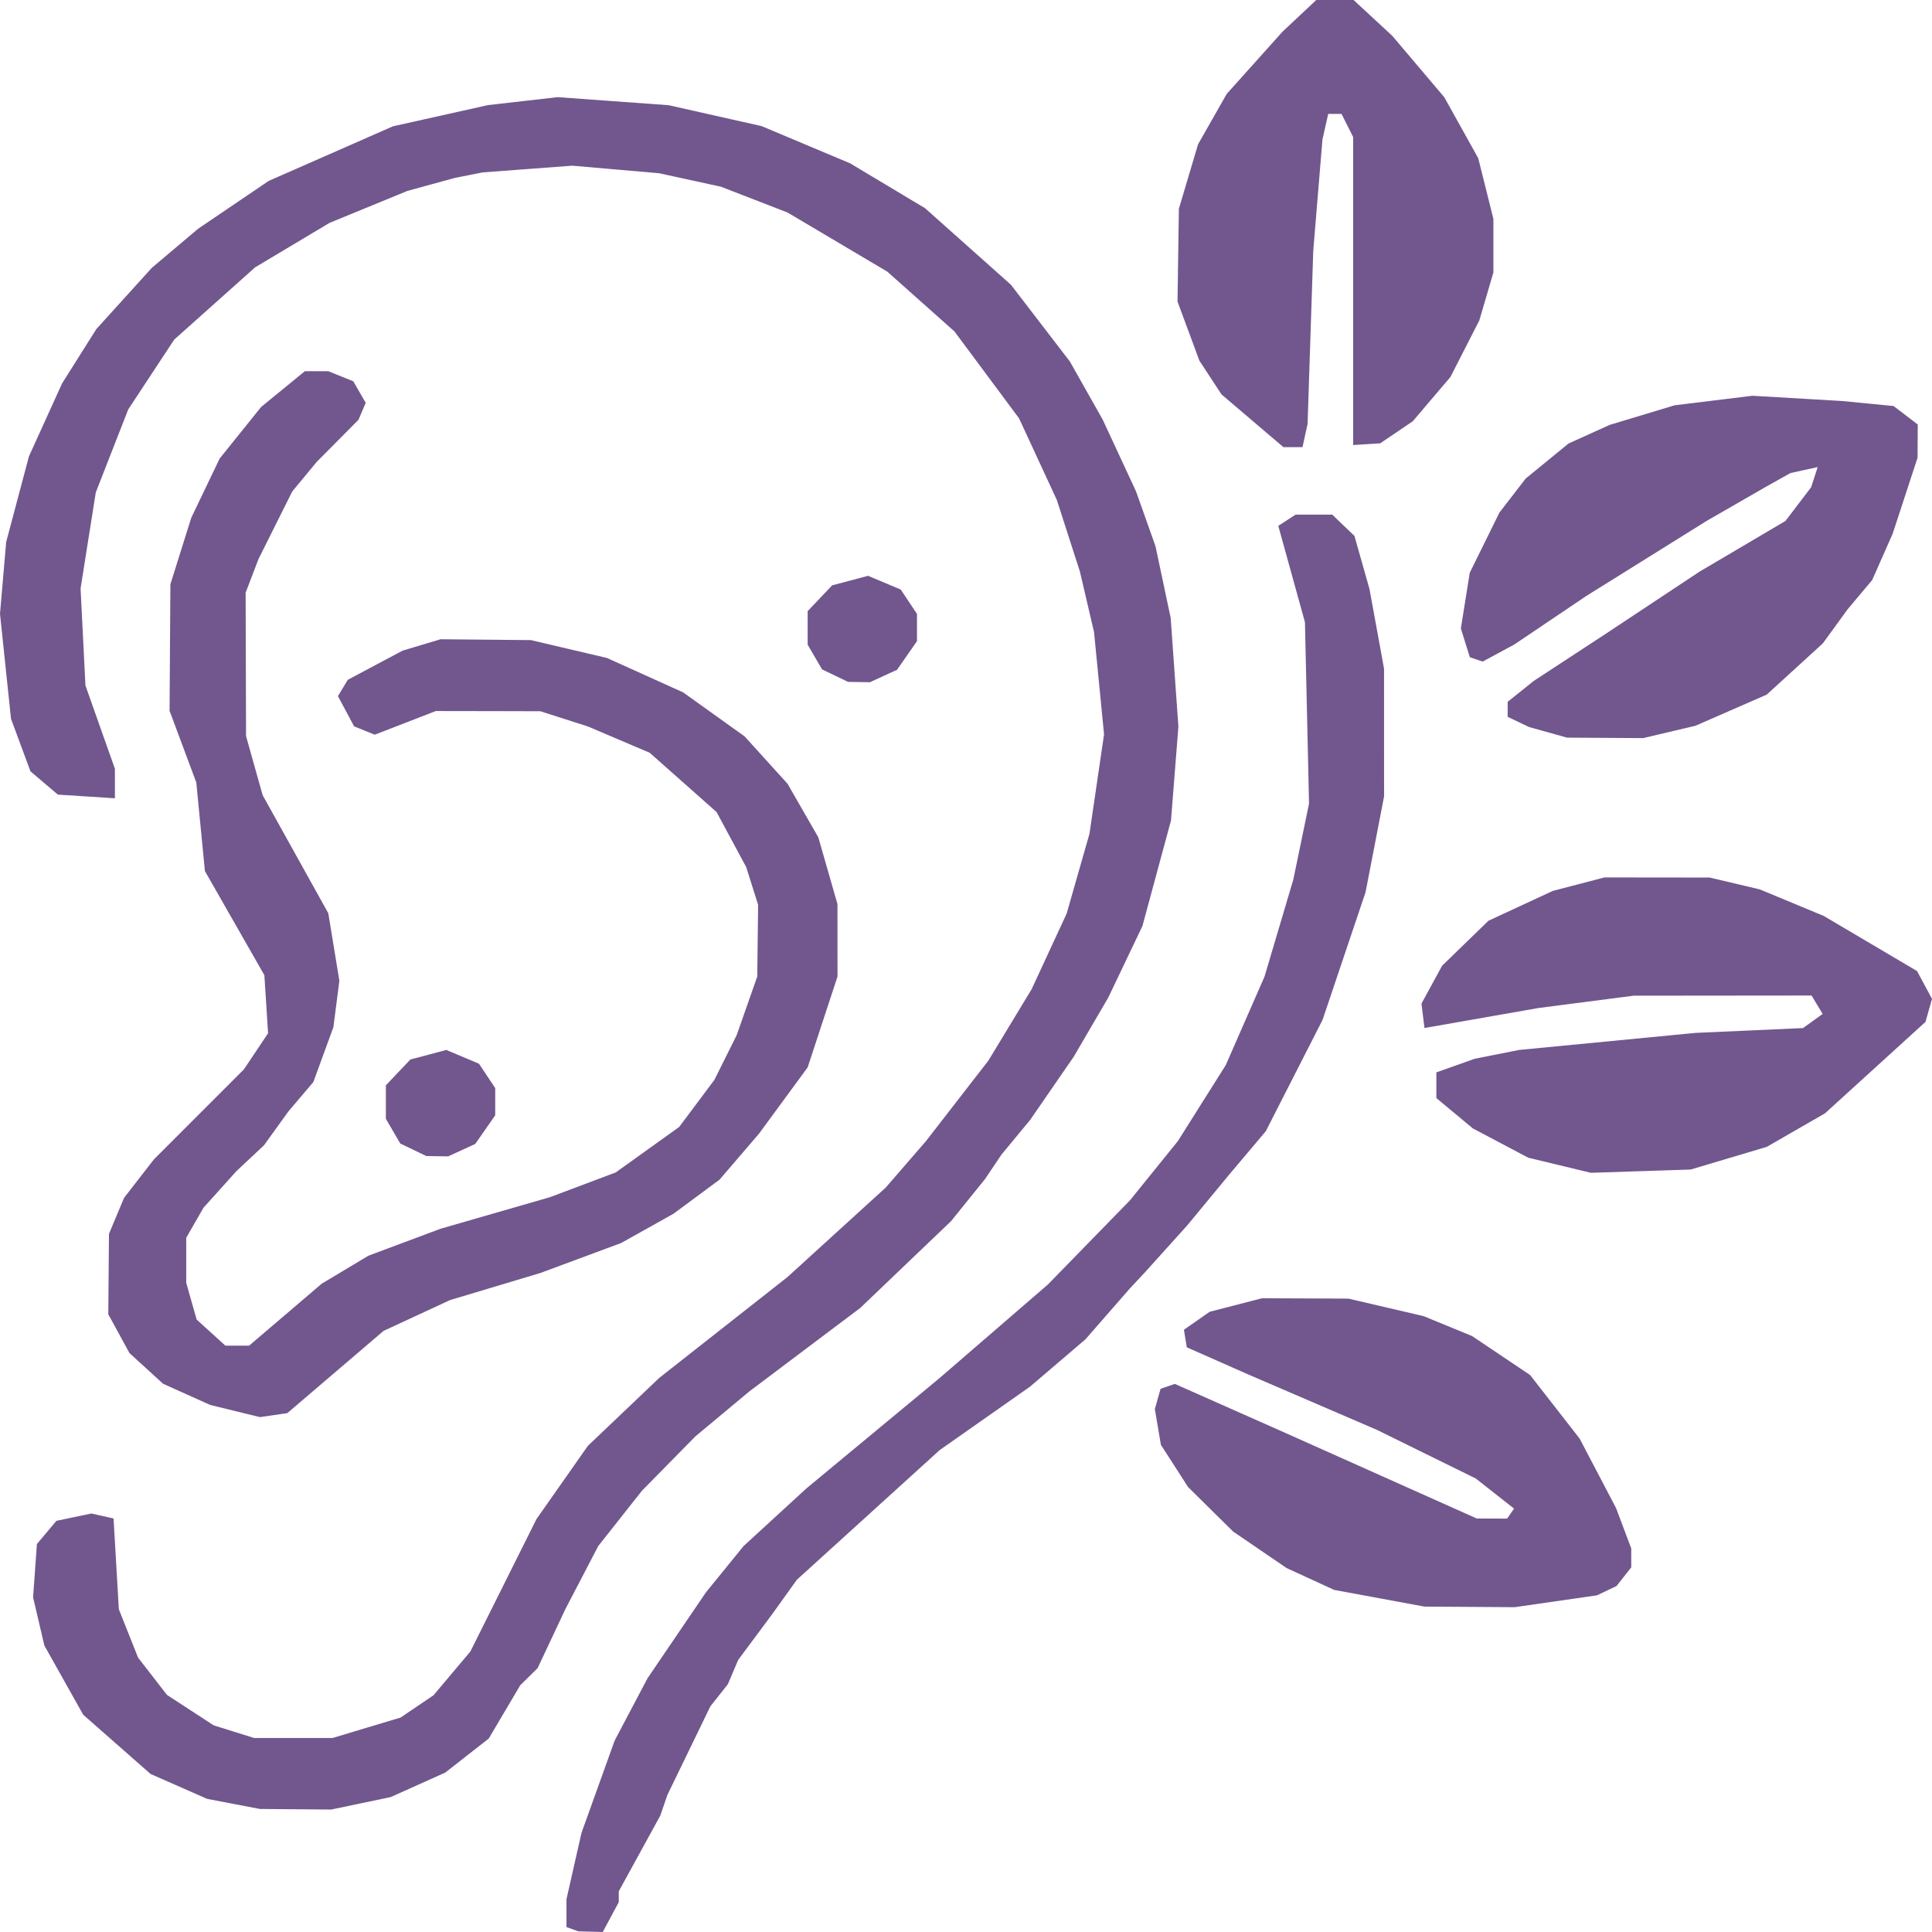
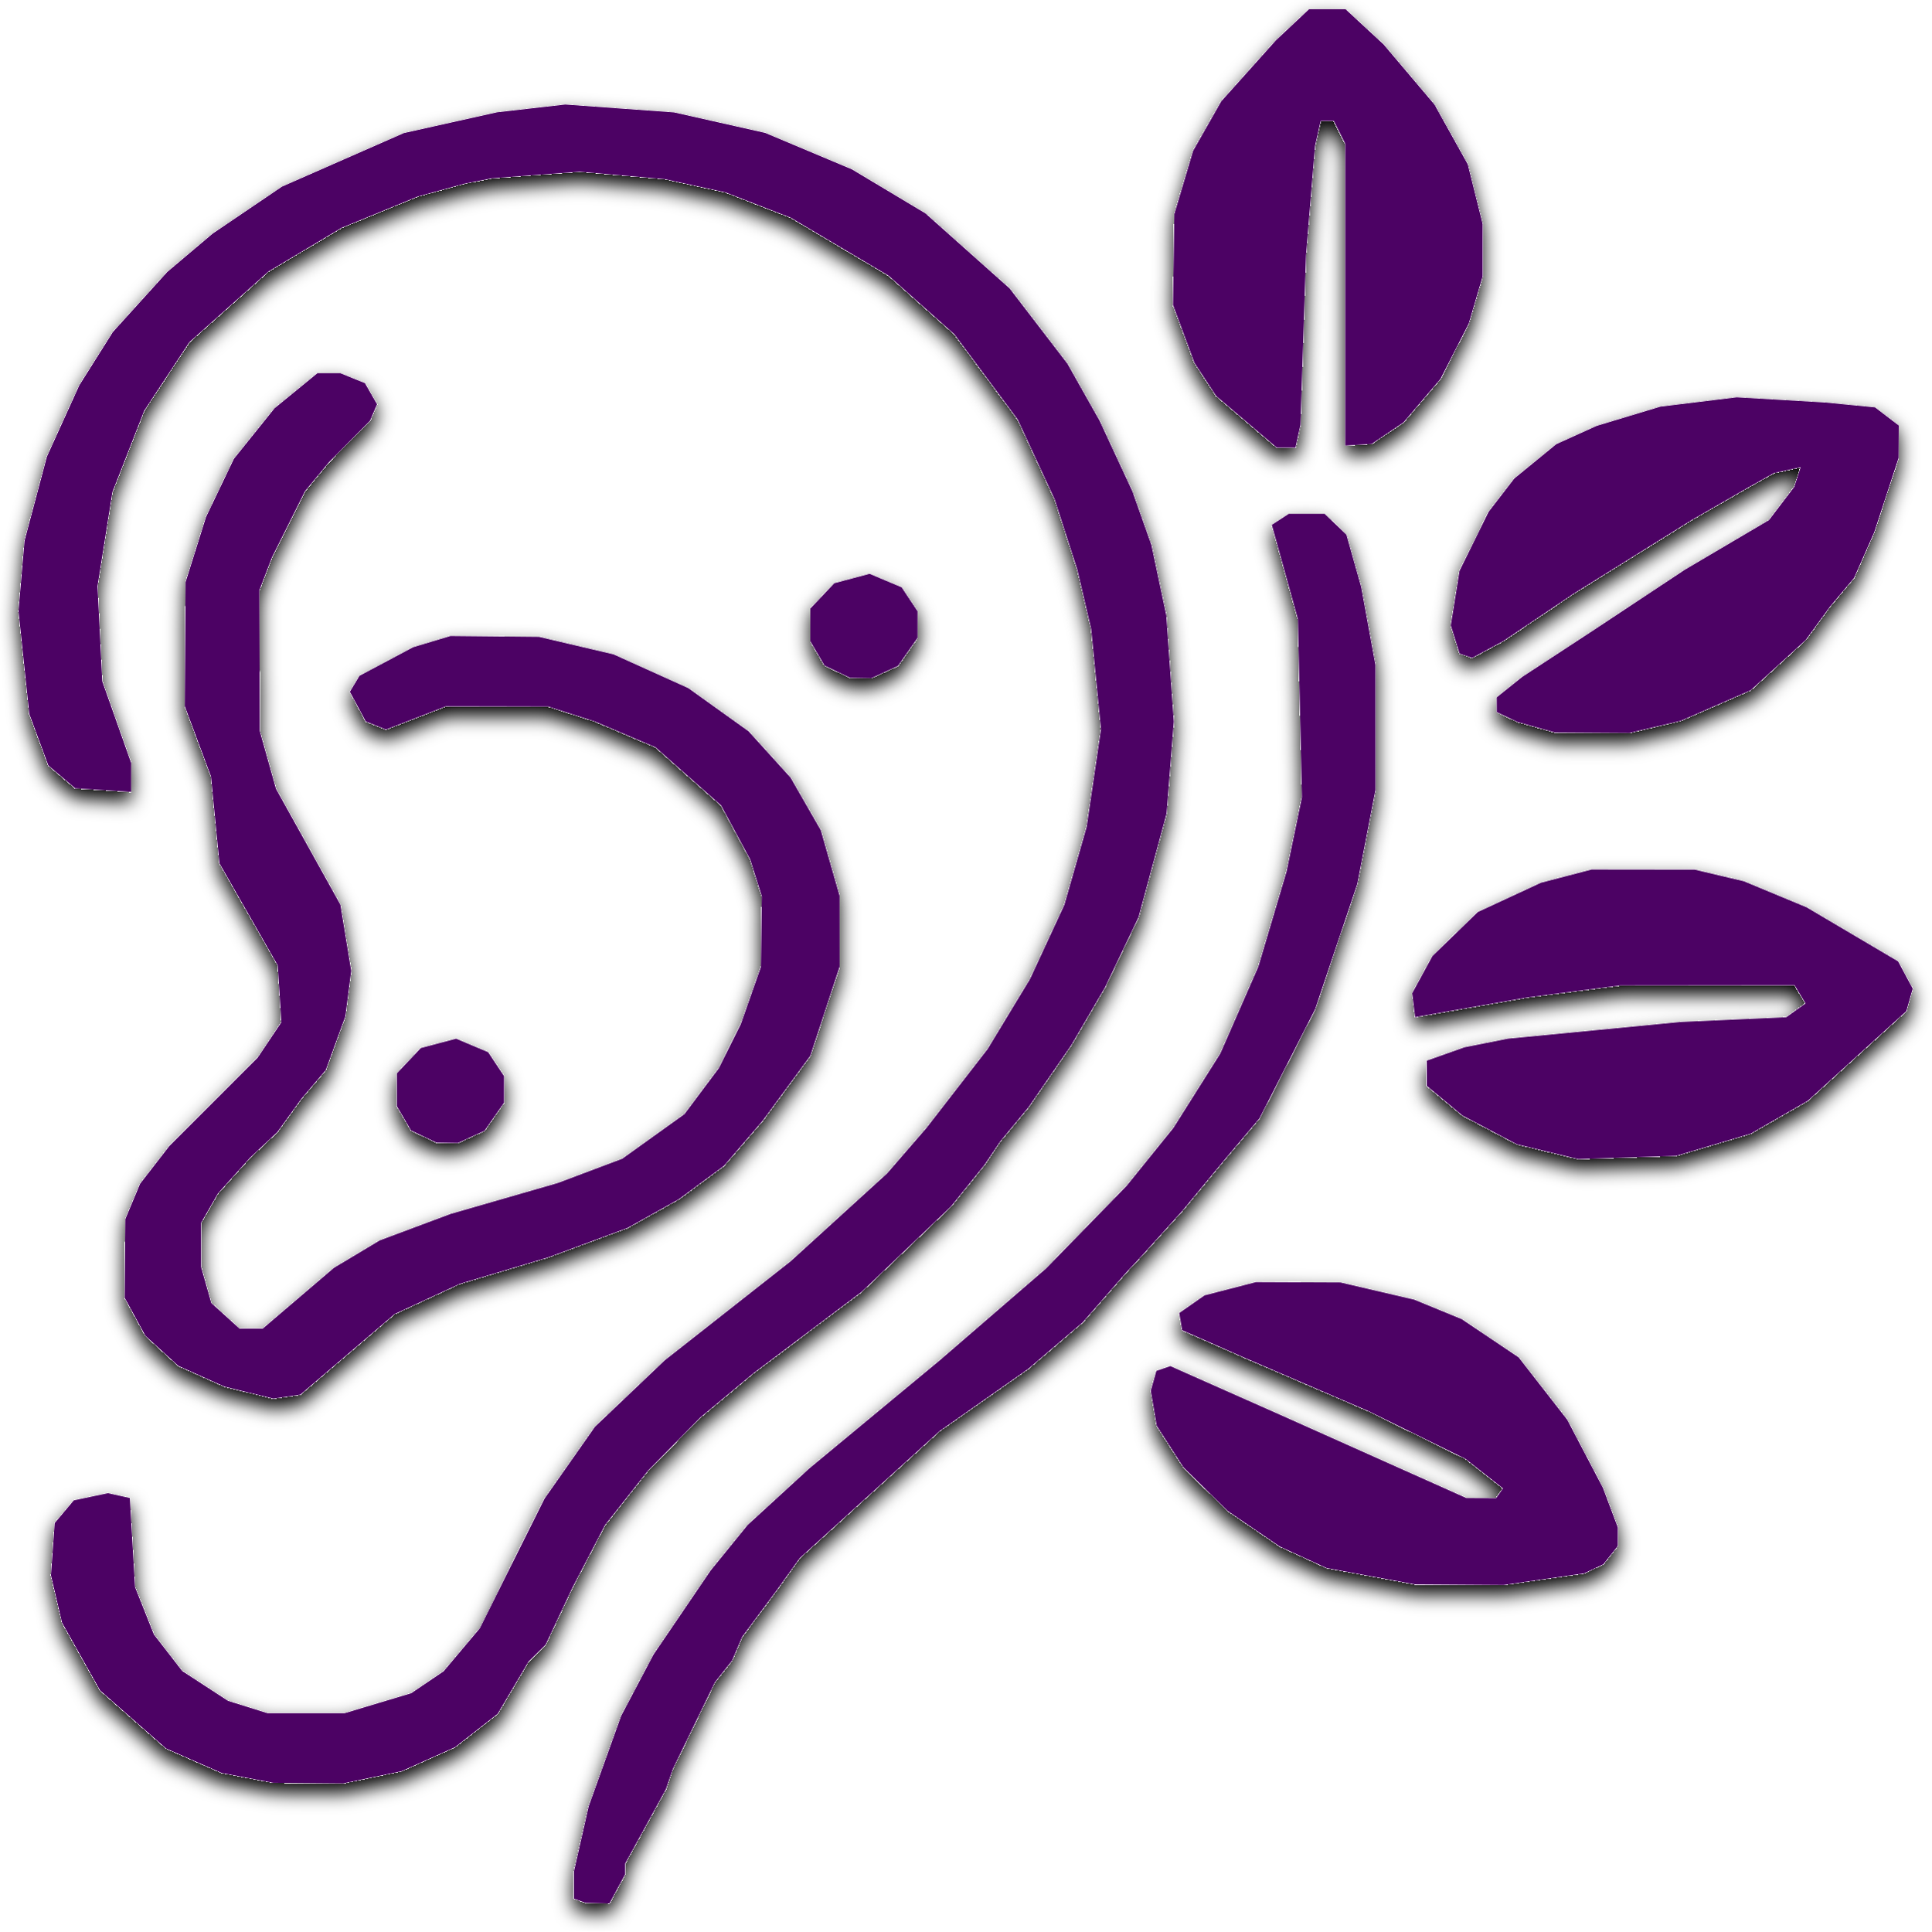
- <svg xmlns="http://www.w3.org/2000/svg" width="1024" height="1024" viewBox="0 0 1024 1024" fill="none">
-   <path d="M303.395 1022.52L300.246 1021.39V1013.99V1006.59L304.224 989.025L308.203 971.458L316.992 946.998L325.781 922.536L334.489 906.03L343.198 889.523L358.664 866.77L374.13 844.018L384.131 831.721L394.132 819.424L410.805 804.127L427.477 788.83L462.749 759.604L498.021 730.378L526.717 705.591L555.414 680.804L577.21 658.446L599.006 636.088L611.653 620.437L624.3 604.786L636.985 584.664L649.671 564.542L659.949 541.066L670.227 517.59L677.857 491.878L685.488 466.166L689.649 446.06L693.811 425.953L692.73 377.868L691.65 329.782L684.583 304.249L677.516 278.716L682.098 275.743L686.681 272.769H696.398H706.114L711.999 278.404L717.884 284.039L721.876 298.141L725.867 312.244L729.717 333.31L733.567 354.376L733.577 388.25L733.587 422.124L728.682 447.498L723.777 472.874L712.384 506.709L700.991 540.545L685.948 570.049L670.905 599.553L661.157 611.113L651.409 622.673L640.328 636.088L629.247 649.502L618.164 661.799L607.08 674.096L602.909 678.568L598.738 683.039L587.024 696.454L575.311 709.869L560.6 722.429L545.89 734.99L521.955 751.793L498.021 768.597L460.184 802.953L422.348 837.31L415.938 846.254L409.529 855.197L400.393 867.494L391.256 879.791L388.518 886.231L385.781 892.672L381.147 898.528L376.514 904.384L365.128 927.86L353.742 951.336L351.857 956.818L349.973 962.299L338.966 982.367L327.96 1002.44V1005.32V1008.2L323.714 1016.1L319.468 1024L313.006 1023.82L306.544 1023.65L303.395 1022.52ZM123.764 956.114L109.784 953.442L94.79 946.842L79.796 940.242L61.953 924.549L44.111 908.856L33.812 890.509L23.512 872.162L20.525 859.391L17.537 846.619L18.552 832.486L19.566 818.354L24.732 812.213L29.898 806.074L39.148 804.132L48.398 802.191L54.291 803.503L60.184 804.815L61.588 828.887L62.992 852.96L68.094 865.777L73.197 878.596L80.852 888.469L88.506 898.343L100.888 906.408L113.269 914.474L123.933 917.813L134.597 921.151H155.454H176.311L194.303 915.75L212.296 910.348L221.035 904.433L229.773 898.518L239.542 886.918L249.311 875.318L266.827 840.236L284.343 805.155L297.963 785.743L311.583 766.331L330.479 748.34L349.374 730.348L383.387 703.596L417.399 676.844L443.453 653.111L469.506 629.379L480.158 617.082L490.81 604.785L507.351 583.443L523.892 562.101L535.337 543.198L546.782 524.296L556.065 504.256L565.348 484.216L571.398 463.052L577.447 441.888L581.307 415.558L585.168 389.228L582.515 362.121L579.863 335.013L576.12 318.982L572.377 302.951L566.25 283.947L560.123 264.942L550.131 243.353L540.138 221.763L523.03 198.737L505.922 175.712L488.115 159.853L470.307 143.994L443.853 128.314L417.399 112.634L399.763 105.799L382.127 98.964L365.751 95.396L349.374 91.828L326.36 89.822L303.346 87.816L279.588 89.595L255.83 91.374L248.435 92.838L241.039 94.301L228.442 97.761L215.845 101.221L195.251 109.677L174.657 118.133L154.94 129.911L135.223 141.69L113.787 160.836L92.35 179.983L80.161 198.486L67.972 216.988L59.37 238.993L50.768 260.999L46.738 286.447L42.709 311.895L43.998 337.607L45.287 363.319L53.094 385.393L60.901 407.467V415.286V423.105L45.782 422.134L30.662 421.163L23.398 414.987L16.134 408.811L10.979 394.875L5.824 380.94L2.912 353.124L0 325.309L1.633 306.305L3.265 287.3L9.309 264.569L15.353 241.837L24.123 222.537L32.893 203.237L41.962 188.844L51.032 174.451L65.741 158.212L80.449 141.973L92.72 131.611L104.991 121.248L123.705 108.565L142.42 95.881L175.353 81.411L208.287 66.941L233.481 61.32L258.676 55.698L277.12 53.595L295.564 51.492L324.999 53.626L354.434 55.761L379.057 61.304L403.68 66.847L427.133 76.706L450.586 86.565L470.429 98.447L490.271 110.33L513.042 130.623L535.812 150.916L551.44 171.264L567.067 191.611L575.773 207.036L584.478 222.462L593.308 241.466L602.138 260.47L607.292 275.003L612.446 289.536L616.47 308.54L620.494 327.545L622.534 356.332L624.574 385.119L622.615 409.991L620.655 434.863L613.082 462.846L605.508 490.829L596.45 509.798L587.391 528.767L578.25 544.418L569.11 560.069L557.549 576.837L545.989 593.606L538.381 602.801L530.774 611.997L526.436 618.452L522.098 624.907L513.074 636.086L504.05 647.265L479.995 670.257L455.94 693.249L426.592 715.332L397.244 737.414L382.918 749.353L368.593 761.291L354.448 775.673L340.304 790.055L328.696 804.739L317.088 819.422L308.353 836.191L299.617 852.96L292.285 868.55L284.952 884.141L280.351 888.672L275.751 893.204L267.397 907.336L259.043 921.469L247.522 930.489L236.001 939.509L221.54 946.001L207.079 952.494L191.307 955.794L175.535 959.094L156.639 958.94L137.743 958.785L123.764 956.114ZM731.068 847.107L707.133 842.689L694.536 836.897L681.939 831.105L667.78 821.445L653.622 811.785L641.669 799.987L629.717 788.19L622.507 776.987L615.298 765.785L613.695 756.301L612.093 746.817L613.613 741.445L615.132 736.074L618.914 734.786L622.695 733.498L652.318 746.637L681.94 759.776L732.329 782.305L782.717 804.835L790.757 804.865L798.796 804.895L800.639 802.25L802.481 799.604L792.353 791.63L782.225 783.655L756.017 770.763L729.809 757.871L695.797 743.223L661.785 728.576L645.409 721.343L629.032 714.11L628.266 709.455L627.498 704.8L634.331 700.03L641.164 695.261L655.033 691.683L668.902 688.105L691.797 688.196L714.693 688.287L734.622 692.935L754.552 697.583L767.375 702.848L780.198 708.113L795.597 718.456L810.995 728.799L824.13 745.661L837.265 762.522L846.906 780.917L856.546 799.312L860.573 810.01L864.599 820.709V825.723V830.736L860.69 835.688L856.782 840.64L851.598 843.102L846.414 845.564L824.643 848.701L802.873 851.837L778.938 851.685L755.004 851.534L731.068 847.107ZM124.553 747.866L111.362 744.632L98.886 739.022L86.41 733.411L77.509 725.278L68.609 717.145L63.002 706.867L57.395 696.589L57.575 675.281L57.755 653.974L61.745 644.447L65.735 634.92L73.64 624.725L81.544 614.529L105.412 590.653L129.281 566.777L135.682 557.213L142.083 547.649L141.102 532.262L140.122 516.874L124.366 489.284L108.61 461.694L106.321 438.199L104.032 414.704L96.952 395.719L89.873 376.733L90.09 343.196L90.308 309.659L95.845 292.032L101.382 274.405L108.903 258.718L116.426 243.032L127.417 229.363L138.409 215.693L149.987 206.222L161.565 196.751H167.802H174.038L180.644 199.422L187.25 202.093L190.537 207.806L193.824 213.52L191.917 218.003L190.01 222.487L178.934 233.654L167.859 244.821L161.383 252.646L154.907 260.471L145.974 278.358L137.041 296.245L133.613 305.188L130.185 314.131L130.299 352.14L130.412 390.148L134.808 405.799L139.203 421.45L156.606 452.751L174.009 484.052L176.939 501.939L179.87 519.825L178.287 532.122L176.704 544.419L171.399 558.952L166.094 573.485L159.484 581.273L152.874 589.062L146.393 598.042L139.912 607.022L132.536 613.95L125.161 620.879L116.501 630.508L107.841 640.137L103.274 648.087L98.707 656.037V667.989V679.941L101.467 689.668L104.227 699.396L111.843 706.309L119.46 713.222H125.749H132.038L151.274 696.801L170.51 680.38L182.899 672.96L195.289 665.54L214.392 658.402L233.496 651.264L262.469 642.906L291.443 634.548L308.897 627.981L326.352 621.415L343.167 609.359L359.981 597.302L369.319 584.819L378.656 572.335L384.546 560.516L390.436 548.697L395.899 533.143L401.362 517.589L401.591 498.585L401.82 479.581L398.661 469.579L395.502 459.577L387.646 444.985L379.79 430.393L362.064 414.684L344.338 398.975L327.968 392.009L311.598 385.043L299.001 381.007L286.404 376.972L258.69 376.911L230.977 376.865L214.805 383.135L198.634 389.405L193.159 387.191L187.685 384.977L183.402 376.969L179.12 368.96L181.73 364.632L184.341 360.303L198.841 352.586L213.341 344.869L223.418 341.843L233.496 338.816L257.431 339.041L281.365 339.265L301.521 343.996L321.676 348.727L341.868 357.843L362.06 366.959L378.358 378.63L394.657 390.301L406.035 402.852L417.414 415.403L425.572 429.606L433.729 443.808L438.799 461.493L443.868 479.179L443.883 498.384L443.897 517.59L435.983 541.668L428.07 565.747L415.184 583.301L402.298 600.855L391.836 613.05L381.374 625.245L369.161 634.281L356.948 643.317L343.091 651.069L329.234 658.821L307.819 666.77L286.404 674.719L262.469 681.895L238.535 689.07L220.914 697.234L203.294 705.398L177.79 727.193L152.287 748.989L145.022 750.045L137.758 751.101L124.553 747.866ZM826.602 617.605L810.021 613.614L795.325 605.846L780.63 598.078L770.965 590.04L761.301 582.002V575.191V568.38L771.434 564.783L781.567 561.184L793.362 558.839L805.157 556.493L851.883 551.975L898.61 547.456L927.117 546.178L955.624 544.899L960.835 541.155L966.045 537.411L963.102 532.53L960.158 527.649L913.008 527.694L865.857 527.74L840.663 531.002L815.469 534.264L785.235 539.566L755.002 544.869L754.204 538.396L753.405 531.923L758.881 521.884L764.357 511.845L776.623 499.935L788.889 488.026L805.957 480.11L823.026 472.194L836.71 468.624L850.394 465.055L878.281 465.086L906.167 465.116L919.44 468.252L932.713 471.387L949.673 478.429L966.633 485.471L991.353 500.073L1016.07 514.676L1020.04 522.053L1024 529.429L1022.28 535.526L1020.55 541.622L993.92 565.857L967.288 590.093L951.844 598.983L936.4 607.873L916.245 613.874L896.089 619.875L869.635 620.743L843.181 621.611L826.602 617.605ZM820.508 388.153L810.43 385.34L804.761 382.635L799.092 379.93V375.955V371.98L806.021 366.43L812.949 360.879L831.845 348.51L850.741 336.142L875.789 319.547L900.837 302.952L923.582 289.537L946.327 276.122L953.133 267.179L959.939 258.236L961.676 252.901L963.412 247.566L956.205 249.143L948.998 250.721L942.283 254.478L935.568 258.236L920.041 267.179L904.514 276.122L872.588 296.035L840.663 315.949L821.635 328.778L802.607 341.607L794.222 346.132L785.837 350.657L782.436 349.5L779.035 348.342L776.661 340.712L774.287 333.081L776.64 318.335L778.994 303.588L786.866 287.62L794.739 271.652L801.682 262.657L808.625 253.663L819.984 244.371L831.344 235.079L842.254 230.14L853.163 225.2L870.365 220.008L887.567 214.816L908.205 212.288L928.843 209.76L952.777 211.163L976.712 212.566L990.169 213.885L1003.63 215.205L1010.04 220.099L1016.45 224.993L1016.4 233.79L1016.35 242.586L1009.76 262.709L1003.17 282.831L997.735 295.128L992.301 307.425L985.766 315.213L979.23 323.002L972.704 331.982L966.178 340.962L951.289 354.564L936.4 368.167L917.504 376.423L898.608 384.678L884.751 387.946L870.895 391.214L850.739 391.093L830.584 390.972L820.508 388.153ZM663.831 223.022L647.419 209.048L641.563 200.105L635.706 191.162L629.907 175.511L624.109 159.86L624.469 135.266L624.829 110.672L629.907 93.583L634.986 76.494L642.587 63.131L650.188 49.769L664.984 33.269L679.781 16.769L688.715 8.384L697.65 0H707.536H717.421L727.69 9.502L737.96 19.004L751.74 35.28L765.52 51.555L774.507 67.699L783.495 83.843L787.515 99.935L791.534 116.027V130.207V144.388L787.796 157.123L784.058 169.857L776.399 184.848L768.74 199.838L758.757 211.571L748.775 223.305L740.151 229.142L731.526 234.98L724.368 235.428L717.211 235.877V154.27V72.663L714.124 66.515L711.037 60.366H707.51H703.984L702.455 67.148L700.925 73.93L698.486 103.48L696.046 133.03L694.546 178.864L693.046 224.698L691.701 230.846L690.355 236.995H685.298H680.241L663.831 223.022Z" fill="#2B0356" fill-opacity="0.667" />
-   <path d="M435.691 354.777L442.588 358.098L449.485 361.416L455.279 361.507L461.073 361.598L468.262 358.298L475.452 354.999L480.734 347.414L486.017 339.83V332.613V325.397L481.718 318.94L477.42 312.482L468.759 308.835L460.097 305.188L450.568 307.721L441.038 310.255L434.554 317.094L428.07 323.932V332.815V341.698L431.881 348.237L435.691 354.777Z" fill="#2B0356" fill-opacity="0.667" />
-   <path d="M212.144 606.082L219.041 609.403L225.937 612.721L231.731 612.812L237.525 612.903L244.715 609.604L251.905 606.304L257.187 598.72L262.469 591.135V583.919V576.702L258.171 570.245L253.872 563.788L245.211 560.14L236.55 556.493L227.02 559.027L217.491 561.56L211.006 568.399L204.522 575.237V584.12V593.003L208.333 599.543L212.144 606.082Z" fill="#2B0356" fill-opacity="0.667" />
+ <svg xmlns="http://www.w3.org/2000/svg" width="1044" height="1044" viewBox="0 0 1044 1044" fill="none">
+   <g filter="url(#filter0_d_222_157)">
+     <path d="M313.395 1027.52L310.246 1026.39V1018.99V1011.59L314.224 994.025L318.203 976.458L326.992 951.998L335.781 927.536L344.489 911.03L353.198 894.523L368.664 871.77L384.13 849.018L394.131 836.721L404.132 824.424L420.805 809.127L437.477 793.83L472.749 764.604L508.021 735.378L536.717 710.591L565.414 685.804L587.21 663.446L609.006 641.088L621.653 625.437L634.3 609.786L646.985 589.664L659.671 569.542L669.949 546.066L680.227 522.59L687.857 496.878L695.488 471.166L699.649 451.06L703.811 430.953L702.73 382.868L701.65 334.782L694.583 309.249L687.516 283.716L692.098 280.743L696.681 277.769H706.398H716.114L721.999 283.404L727.884 289.039L731.876 303.141L735.867 317.244L739.717 338.31L743.567 359.376L743.577 393.25L743.587 427.124L738.682 452.498L733.777 477.874L722.384 511.709L710.991 545.545L695.948 575.049L680.905 604.553L671.157 616.113L661.409 627.673L650.328 641.088L639.247 654.502L628.164 666.799L617.08 679.096L612.909 683.568L608.738 688.039L597.024 701.454L585.311 714.869L570.6 727.429L555.89 739.99L531.955 756.793L508.021 773.597L470.184 807.953L432.348 842.31L425.938 851.254L419.529 860.197L410.393 872.494L401.256 884.791L398.518 891.231L395.781 897.672L391.147 903.528L386.514 909.384L375.128 932.86L363.742 956.336L361.857 961.818L359.973 967.299L348.966 987.367L337.96 1007.44V1010.32V1013.2L333.714 1021.1L329.468 1029L323.006 1028.82L316.544 1028.65L313.395 1027.52ZM133.764 961.114L119.784 958.442L104.79 951.842L89.796 945.242L71.953 929.549L54.111 913.856L43.812 895.509L33.512 877.162L30.525 864.391L27.537 851.619L28.552 837.486L29.566 823.354L34.732 817.213L39.898 811.074L49.148 809.132L58.398 807.191L64.291 808.503L70.184 809.815L71.588 833.887L72.992 857.96L78.094 870.777L83.197 883.596L90.852 893.469L98.506 903.343L110.888 911.408L123.269 919.474L133.933 922.813L144.597 926.151H165.454H186.311L204.303 920.75L222.296 915.348L231.035 909.433L239.773 903.518L249.542 891.918L259.311 880.318L276.827 845.236L294.343 810.155L307.963 790.743L321.583 771.331L340.479 753.34L359.374 735.348L393.387 708.596L427.399 681.844L453.453 658.111L479.506 634.379L490.158 622.082L500.81 609.785L517.351 588.443L533.892 567.101L545.337 548.198L556.782 529.296L566.065 509.256L575.348 489.216L581.398 468.052L587.447 446.888L591.307 420.558L595.168 394.228L592.515 367.121L589.863 340.013L586.12 323.982L582.377 307.951L576.25 288.947L570.123 269.942L560.131 248.353L550.138 226.763L533.03 203.737L515.922 180.712L498.115 164.853L480.307 148.994L453.853 133.314L427.399 117.634L409.763 110.799L392.127 103.964L375.751 100.396L359.374 96.828L336.36 94.822L313.346 92.816L289.588 94.595L265.83 96.374L258.435 97.838L251.039 99.301L238.442 102.761L225.845 106.221L205.251 114.677L184.657 123.133L164.94 134.911L145.223 146.69L123.787 165.836L102.35 184.983L90.161 203.486L77.972 221.988L69.37 243.993L60.768 265.999L56.738 291.447L52.709 316.895L53.998 342.607L55.287 368.319L63.094 390.393L70.901 412.467V420.286V428.105L55.782 427.134L40.662 426.163L33.398 419.987L26.134 413.811L20.979 399.875L15.824 385.94L12.912 358.124L10 330.309L11.633 311.305L13.265 292.3L19.309 269.569L25.353 246.837L34.123 227.537L42.893 208.237L51.962 193.844L61.032 179.451L75.741 163.212L90.449 146.973L102.72 136.611L114.991 126.248L133.705 113.565L152.42 100.881L185.353 86.411L218.287 71.941L243.481 66.32L268.676 60.698L287.12 58.595L305.564 56.492L334.999 58.626L364.434 60.761L389.057 66.304L413.68 71.847L437.133 81.706L460.586 91.565L480.429 103.447L500.271 115.33L523.042 135.623L545.812 155.916L561.44 176.264L577.067 196.611L585.773 212.036L594.478 227.462L603.308 246.466L612.138 265.47L617.292 280.003L622.446 294.536L626.47 313.54L630.494 332.545L632.534 361.332L634.574 390.119L632.615 414.991L630.655 439.863L623.082 467.846L615.508 495.829L606.45 514.798L597.391 533.767L588.25 549.418L579.11 565.069L567.549 581.837L555.989 598.606L548.381 607.801L540.774 616.997L536.436 623.452L532.098 629.907L523.074 641.086L514.05 652.265L489.995 675.257L465.94 698.249L436.592 720.332L407.244 742.414L392.918 754.353L378.593 766.291L364.448 780.673L350.304 795.055L338.696 809.739L327.088 824.422L318.353 841.191L309.617 857.96L302.285 873.55L294.952 889.141L290.351 893.672L285.751 898.204L277.397 912.336L269.043 926.469L257.522 935.489L246.001 944.509L231.54 951.001L217.079 957.494L201.307 960.794L185.535 964.094L166.639 963.94L147.743 963.785L133.764 961.114ZM741.068 852.107L717.133 847.689L704.536 841.897L691.939 836.105L677.78 826.445L663.622 816.785L651.669 804.987L639.717 793.19L632.507 781.987L625.298 770.785L623.695 761.301L622.093 751.817L623.613 746.445L625.132 741.074L628.914 739.786L632.695 738.498L662.318 751.637L691.94 764.776L742.329 787.305L792.717 809.835L800.757 809.865L808.796 809.895L810.639 807.25L812.481 804.604L802.353 796.63L792.225 788.655L766.017 775.763L739.809 762.871L705.797 748.223L671.785 733.576L655.409 726.343L639.032 719.11L638.266 714.455L637.498 709.8L644.331 705.03L651.164 700.261L665.033 696.683L678.902 693.105L701.797 693.196L724.693 693.287L744.622 697.935L764.552 702.583L777.375 707.848L790.198 713.113L805.597 723.456L820.995 733.799L834.13 750.661L847.265 767.522L856.906 785.917L866.546 804.312L870.573 815.01L874.599 825.709V830.723V835.736L870.69 840.688L866.782 845.64L861.598 848.102L856.414 850.564L834.643 853.701L812.873 856.837L788.938 856.685L765.004 856.534L741.068 852.107ZM134.553 752.866L121.362 749.632L108.886 744.022L96.41 738.411L87.509 730.278L78.609 722.145L73.002 711.867L67.395 701.589L67.575 680.281L67.755 658.974L71.746 649.447L75.735 639.92L83.64 629.725L91.544 619.529L115.412 595.653L139.281 571.777L145.682 562.213L152.083 552.649L151.102 537.262L150.122 521.874L134.366 494.284L118.61 466.694L116.321 443.199L114.032 419.704L106.952 400.719L99.873 381.733L100.09 348.196L100.308 314.659L105.845 297.032L111.382 279.405L118.903 263.718L126.426 248.032L137.417 234.363L148.409 220.693L159.987 211.222L171.565 201.751H177.802H184.038L190.644 204.422L197.25 207.093L200.537 212.806L203.824 218.52L201.917 223.003L200.01 227.487L188.934 238.654L177.859 249.821L171.383 257.646L164.907 265.471L155.974 283.358L147.041 301.245L143.613 310.188L140.185 319.131L140.299 357.14L140.412 395.148L144.808 410.799L149.203 426.45L166.606 457.751L184.009 489.052L186.939 506.939L189.87 524.825L188.287 537.122L186.704 549.419L181.399 563.952L176.094 578.485L169.484 586.273L162.874 594.062L156.393 603.042L149.912 612.022L142.536 618.95L135.161 625.879L126.501 635.508L117.841 645.137L113.274 653.087L108.707 661.037V672.989V684.941L111.467 694.668L114.227 704.396L121.843 711.309L129.46 718.222H135.749H142.038L161.274 701.801L180.51 685.38L192.899 677.96L205.289 670.54L224.392 663.402L243.496 656.264L272.469 647.906L301.443 639.548L318.897 632.981L336.352 626.415L353.167 614.359L369.981 602.302L379.319 589.819L388.656 577.335L394.546 565.516L400.436 553.697L405.899 538.143L411.362 522.589L411.591 503.585L411.82 484.581L408.661 474.579L405.502 464.577L397.646 449.985L389.79 435.393L372.064 419.684L354.338 403.975L337.968 397.009L321.598 390.043L309.001 386.007L296.404 381.972L268.69 381.911L240.977 381.865L224.805 388.135L208.634 394.405L203.159 392.191L197.685 389.977L193.402 381.969L189.12 373.96L191.73 369.632L194.341 365.303L208.841 357.586L223.341 349.869L233.418 346.843L243.496 343.816L267.431 344.041L291.365 344.265L311.521 348.996L331.676 353.727L351.868 362.843L372.06 371.959L388.358 383.63L404.657 395.301L416.035 407.852L427.414 420.403L435.572 434.606L443.729 448.808L448.799 466.493L453.868 484.179L453.883 503.384L453.897 522.59L445.983 546.668L438.07 570.747L425.184 588.301L412.298 605.855L401.836 618.05L391.374 630.245L379.161 639.281L366.948 648.317L353.091 656.069L339.234 663.821L317.819 671.77L296.404 679.719L272.469 686.895L248.535 694.07L230.914 702.234L213.294 710.398L187.79 732.193L162.287 753.989L155.022 755.045L147.758 756.101L134.553 752.866ZM836.602 622.605L820.021 618.614L805.325 610.846L790.63 603.078L780.965 595.04L771.301 587.002V580.191V573.38L781.434 569.783L791.567 566.184L803.362 563.839L815.157 561.493L861.883 556.975L908.61 552.456L937.117 551.178L965.624 549.899L970.835 546.155L976.045 542.411L973.102 537.53L970.158 532.649L923.008 532.694L875.857 532.74L850.663 536.002L825.469 539.264L795.235 544.566L765.002 549.869L764.204 543.396L763.405 536.923L768.881 526.884L774.357 516.845L786.623 504.935L798.889 493.026L815.957 485.11L833.026 477.194L846.71 473.624L860.394 470.055L888.281 470.086L916.167 470.116L929.44 473.252L942.713 476.387L959.673 483.429L976.633 490.471L1001.35 505.073L1026.07 519.676L1030.04 527.053L1034 534.429L1032.28 540.526L1030.55 546.622L1003.92 570.857L977.288 595.093L961.844 603.983L946.4 612.873L926.245 618.874L906.089 624.875L879.635 625.743L853.181 626.611L836.602 622.605ZM830.508 393.153L820.43 390.34L814.761 387.635L809.092 384.93V380.955V376.98L816.021 371.43L822.949 365.879L841.845 353.51L860.741 341.142L885.789 324.547L910.837 307.952L933.582 294.537L956.327 281.122L963.133 272.179L969.939 263.236L971.676 257.901L973.412 252.566L966.205 254.143L958.998 255.721L952.283 259.478L945.568 263.236L930.041 272.179L914.514 281.122L882.588 301.035L850.663 320.949L831.635 333.778L812.607 346.607L804.222 351.132L795.837 355.657L792.436 354.5L789.035 353.342L786.661 345.712L784.287 338.081L786.64 323.335L788.994 308.588L796.866 292.62L804.739 276.652L811.682 267.657L818.625 258.663L829.984 249.371L841.344 240.079L852.254 235.14L863.163 230.2L880.365 225.008L897.567 219.816L918.205 217.288L938.843 214.76L962.777 216.163L986.712 217.566L1000.17 218.885L1013.63 220.205L1020.04 225.099L1026.45 229.993L1026.4 238.79L1026.35 247.586L1019.76 267.709L1013.17 287.831L1007.73 300.128L1002.3 312.425L995.766 320.213L989.23 328.002L982.704 336.982L976.178 345.962L961.289 359.564L946.4 373.167L927.504 381.423L908.608 389.678L894.751 392.946L880.895 396.214L860.739 396.093L840.584 395.972L830.508 393.153ZM673.831 228.022L657.419 214.048L651.563 205.105L645.706 196.162L639.907 180.511L634.109 164.86L634.469 140.266L634.829 115.672L639.907 98.583L644.986 81.494L652.587 68.131L660.188 54.769L674.984 38.269L689.781 21.769L698.715 13.384L707.65 5H717.536H727.421L737.69 14.502L747.96 24.004L761.74 40.28L775.52 56.555L784.507 72.699L793.495 88.843L797.515 104.935L801.534 121.027V135.207V149.388L797.796 162.123L794.058 174.857L786.399 189.848L778.74 204.838L768.757 216.571L758.775 228.305L750.151 234.142L741.526 239.98L734.368 240.428L727.211 240.877V159.27V77.663L724.124 71.515L721.037 65.366H717.51H713.984L712.455 72.148L710.925 78.93L708.486 108.48L706.046 138.03L704.546 183.864L703.046 229.698L701.701 235.846L700.355 241.995H695.298H690.241L673.831 228.022Z" fill="#4C0264" />
+     <path d="M445.691 359.777L452.588 363.098L459.485 366.416L465.279 366.507L471.073 366.598L478.262 363.298L485.452 359.999L490.734 352.414L496.017 344.83V337.613V330.397L491.718 323.94L487.42 317.482L478.759 313.835L470.097 310.188L460.568 312.721L451.038 315.255L444.554 322.094L438.07 328.932V337.815V346.698L441.881 353.237L445.691 359.777Z" fill="#4C0264" />
+     <path d="M222.144 611.082L229.041 614.403L235.937 617.721L241.731 617.812L247.525 617.903L254.715 614.604L261.905 611.304L267.187 603.72L272.469 596.135V588.919V581.702L268.171 575.245L263.872 568.788L255.211 565.14L246.55 561.493L237.02 564.027L227.491 566.56L221.006 573.399L214.522 580.237V589.12V598.003L218.333 604.543L222.144 611.082Z" fill="#4C0264" />
+   </g>
+   <defs>
+     <filter id="filter0_d_222_157" x="0" y="0" width="1044" height="1044" filterUnits="userSpaceOnUse" color-interpolation-filters="sRGB">
+       <feFlood flood-opacity="0" result="BackgroundImageFix" />
+       <feColorMatrix in="SourceAlpha" type="matrix" values="0 0 0 0 0 0 0 0 0 0 0 0 0 0 0 0 0 0 127 0" result="hardAlpha" />
+       <feOffset dy="5" />
+       <feGaussianBlur stdDeviation="5" />
+       <feComposite in2="hardAlpha" operator="out" />
+       <feColorMatrix type="matrix" values="0 0 0 0 0 0 0 0 0 0 0 0 0 0 0 0 0 0 1 0" />
+       <feBlend mode="normal" in2="BackgroundImageFix" result="effect1_dropShadow_222_157" />
+       <feBlend mode="normal" in="SourceGraphic" in2="effect1_dropShadow_222_157" result="shape" />
+     </filter>
+   </defs>
</svg>
